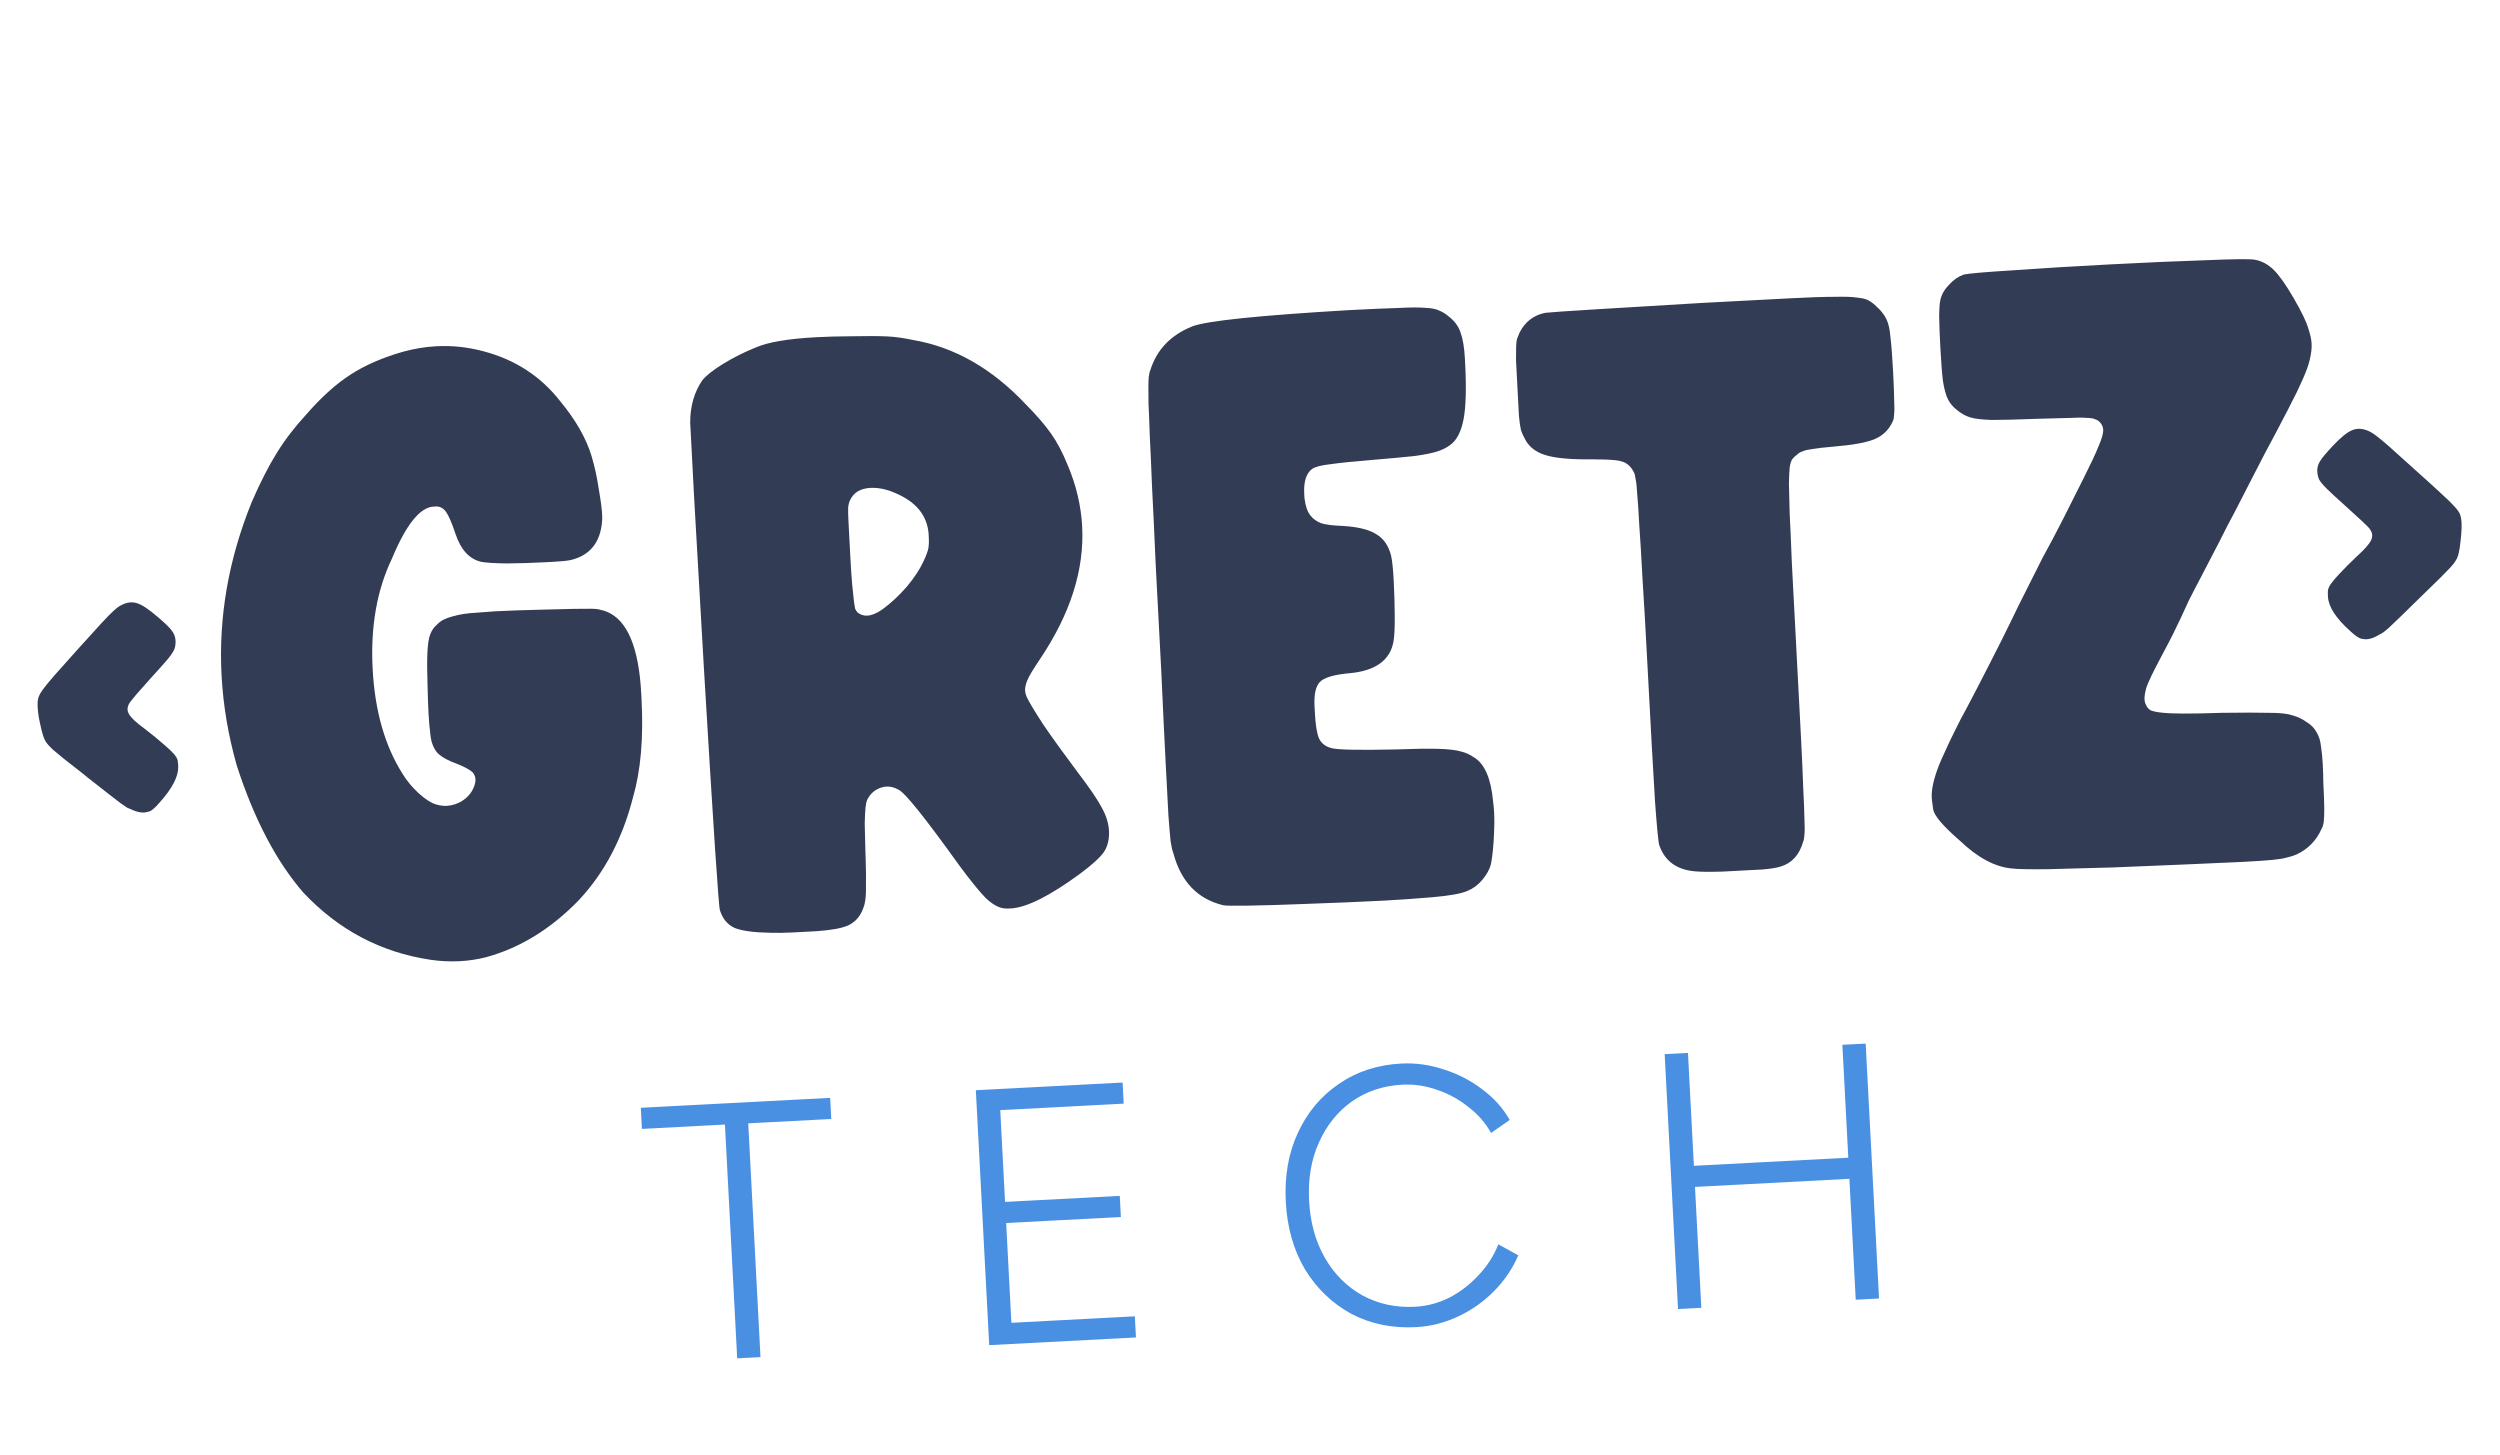
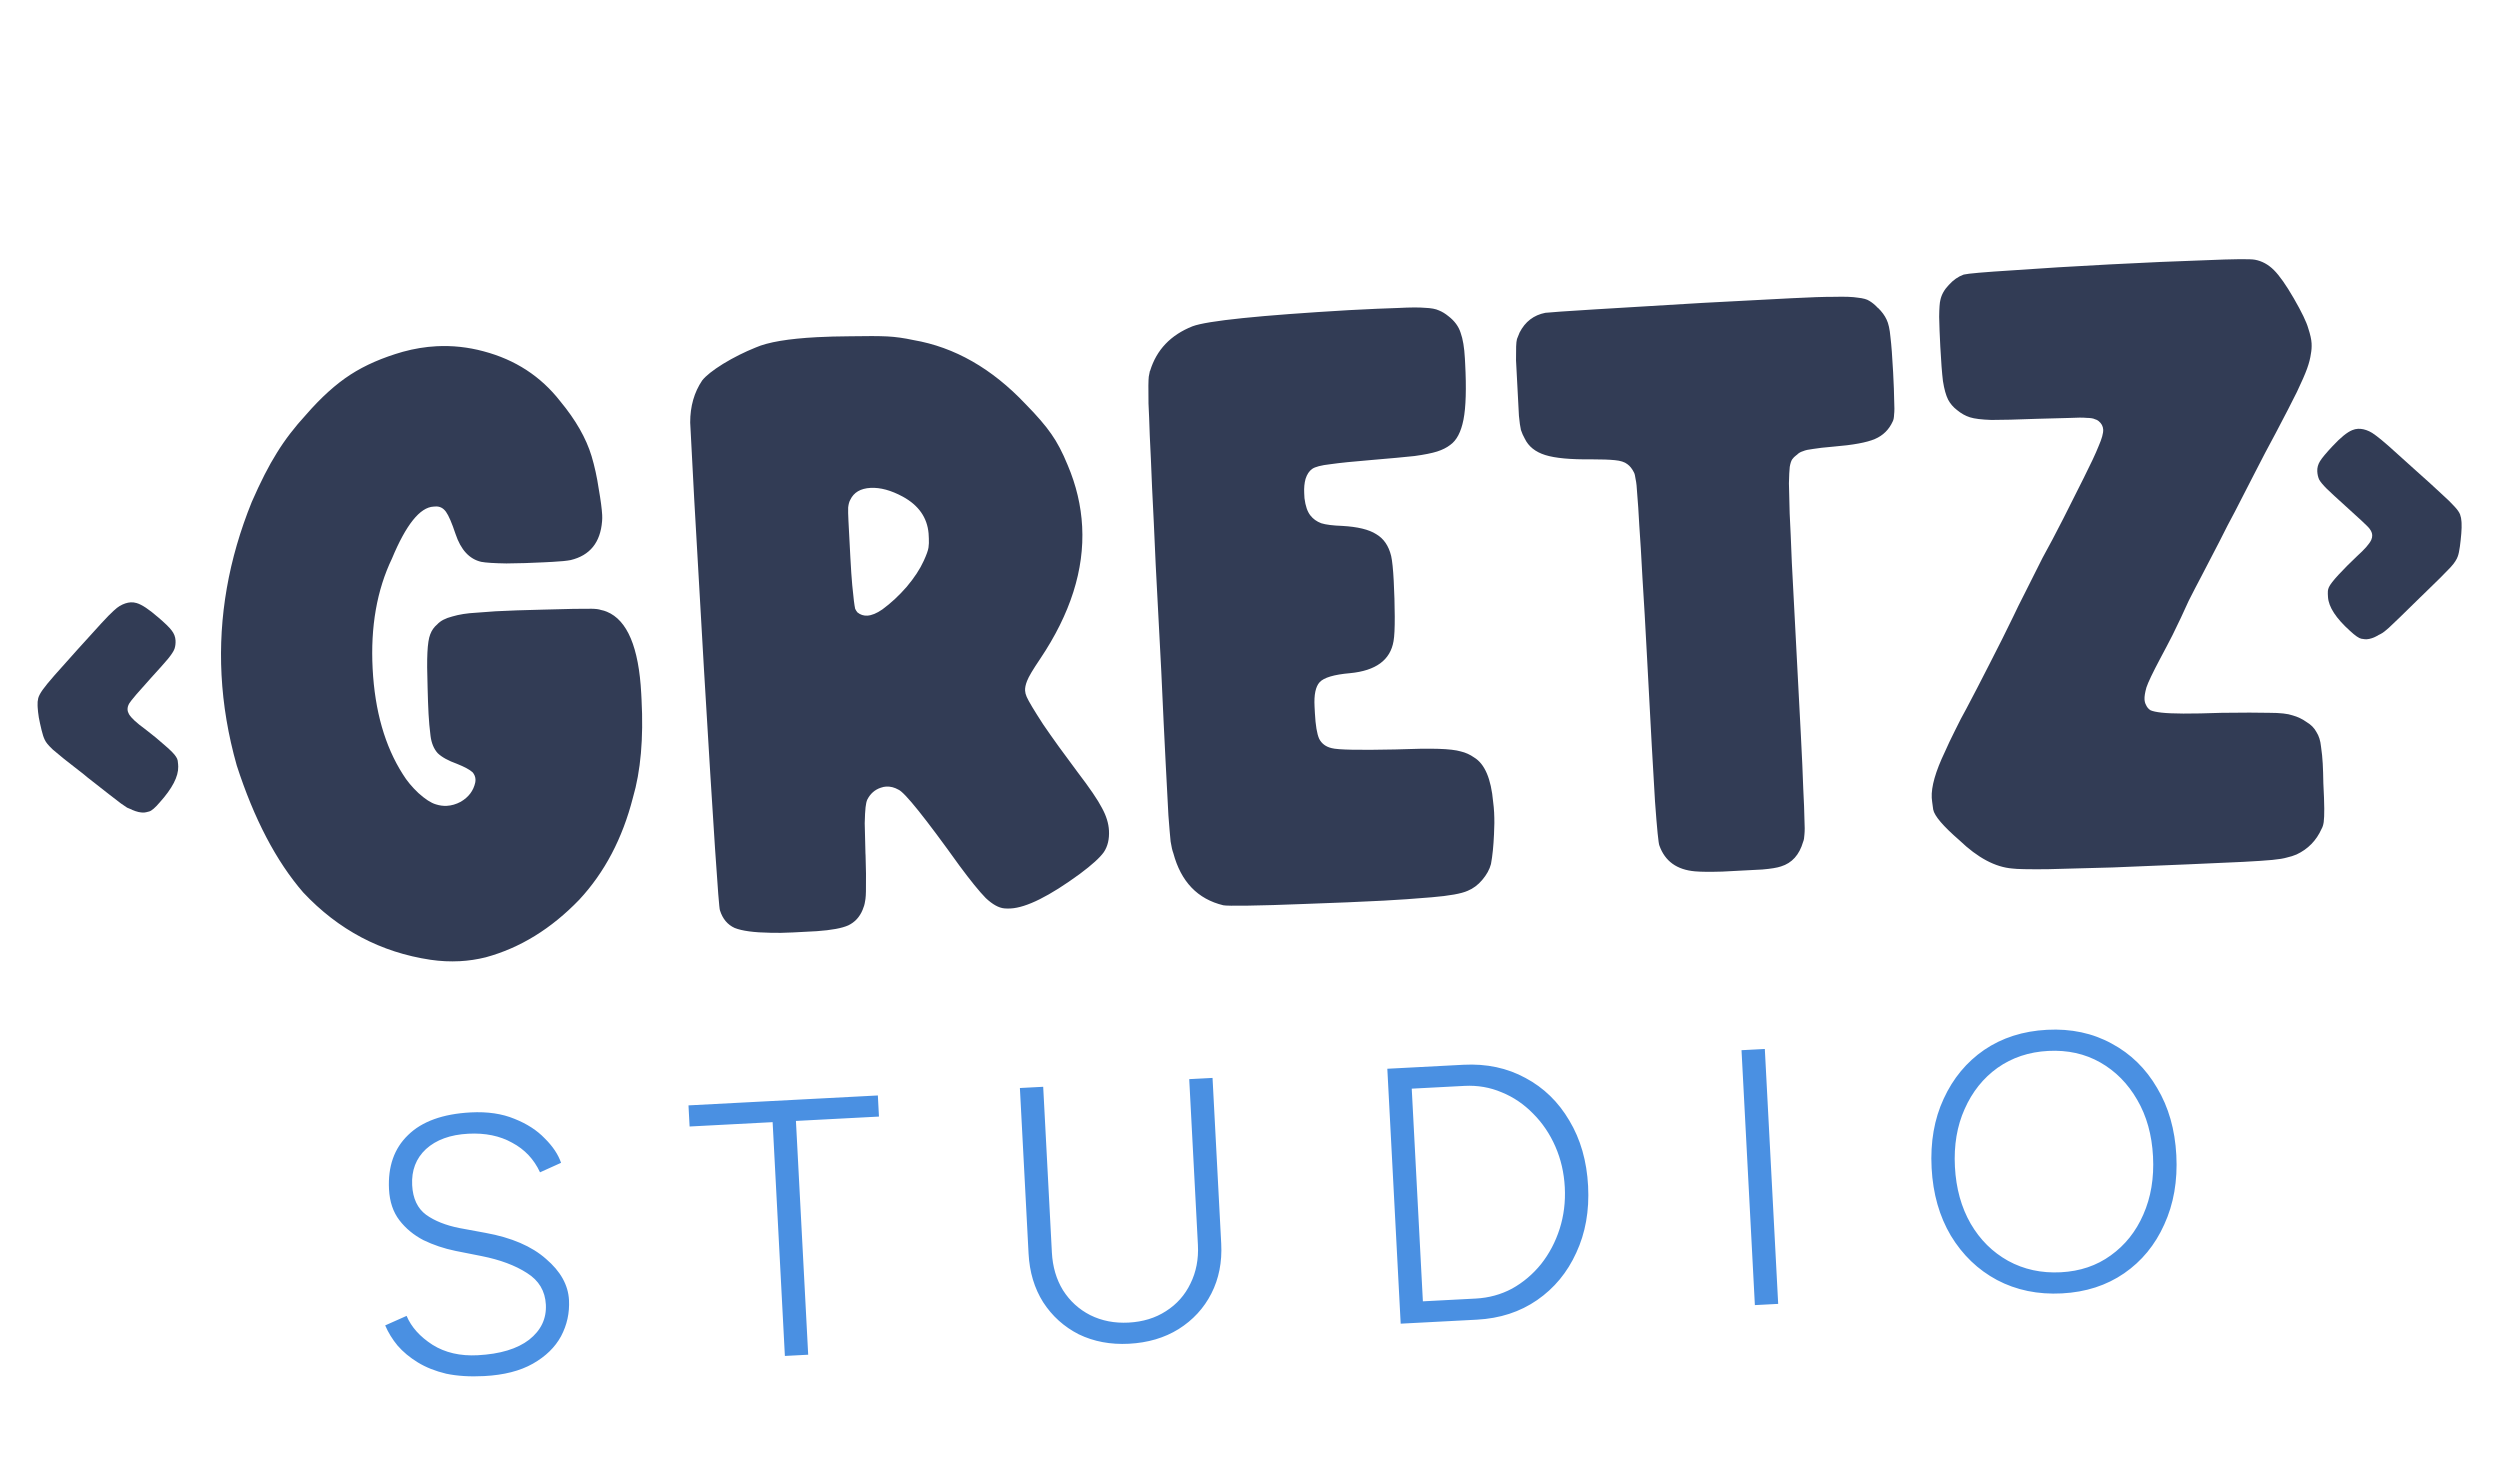
- <svg xmlns="http://www.w3.org/2000/svg" width="667" height="388" viewBox="0 0 667 388" fill="none">
-   <path d="M196.681 362.407L193.412 300.031L171.26 301.192L170.965 295.557L221.487 292.909L221.783 298.545L199.63 299.706L202.899 362.081L196.681 362.407ZM263.919 358.883L260.354 290.873L299.509 288.821L299.804 294.456L266.868 296.182L268.151 320.666L298.756 319.062L299.051 324.697L268.446 326.301L269.841 352.922L302.778 351.196L303.073 356.831L263.919 358.883ZM377.827 354.083C371.415 354.419 365.637 353.228 360.493 350.51C355.411 347.723 351.307 343.782 348.182 338.684C345.119 333.519 343.407 327.503 343.047 320.638C342.687 313.772 343.763 307.643 346.273 302.25C348.78 296.793 352.416 292.445 357.183 289.208C361.946 285.906 367.501 284.088 373.849 283.755C377.671 283.555 381.432 284.072 385.134 285.307C388.898 286.474 392.335 288.242 395.447 290.612C398.556 292.918 401.004 295.647 402.793 298.801L397.812 302.277C396.306 299.563 394.268 297.234 391.698 295.29C389.189 293.279 386.415 291.768 383.374 290.758C380.33 289.683 377.253 289.228 374.144 289.391C369.027 289.659 364.527 291.161 360.644 293.898C356.825 296.631 353.899 300.292 351.866 304.88C349.83 309.403 348.963 314.547 349.265 320.312C349.571 326.141 350.974 331.231 353.475 335.582C355.977 339.932 359.301 343.265 363.45 345.581C367.663 347.893 372.36 348.913 377.542 348.642C380.716 348.475 383.758 347.667 386.67 346.215C389.578 344.699 392.17 342.712 394.444 340.254C396.783 337.794 398.555 335.038 399.759 331.987L405.076 334.923C403.572 338.444 401.401 341.643 398.564 344.52C395.789 347.328 392.594 349.574 388.98 351.257C385.366 352.941 381.649 353.882 377.827 354.083ZM495.109 346.767L491.544 278.756L497.762 278.431L501.327 346.441L495.109 346.767ZM447.695 349.252L444.131 281.241L450.349 280.915L453.914 348.926L447.695 349.252ZM452.223 316.67L451.928 311.034L493.123 308.875L493.418 314.511L452.223 316.67Z" fill="#4A90E2" />
+ <svg xmlns="http://www.w3.org/2000/svg" width="667" height="392" viewBox="0 0 667 392" fill="none">
+   <path d="M129.196 367.138C125.374 367.338 121.986 367.126 119.03 366.502C116.136 365.809 113.616 364.804 111.468 363.488C109.321 362.172 107.521 360.675 106.069 358.997C104.682 357.316 103.581 355.523 102.767 353.617L108.48 351.077C109.74 354.064 112.051 356.638 115.412 358.8C118.769 360.897 122.78 361.824 127.443 361.579C133.402 361.267 137.974 359.891 141.159 357.451C144.34 354.946 145.832 351.815 145.635 348.058C145.445 344.431 143.772 341.628 140.615 339.65C137.456 337.608 133.415 336.098 128.492 335.122L121.502 333.735C118.482 333.114 115.639 332.158 112.974 330.869C110.37 329.512 108.231 327.74 106.557 325.555C104.884 323.369 103.961 320.625 103.788 317.321C103.469 311.233 105.164 306.403 108.874 302.831C112.58 299.194 118.158 297.181 125.607 296.79C130.076 296.556 133.971 297.131 137.291 298.516C140.607 299.836 143.297 301.579 145.359 303.744C147.482 305.841 148.927 308.006 149.693 310.239L144.078 312.774C142.467 309.287 139.99 306.656 136.65 304.882C133.371 303.041 129.464 302.239 124.93 302.477C120.137 302.728 116.377 304.094 113.649 306.575C110.986 309.053 109.758 312.267 109.965 316.218C110.152 319.781 111.394 322.411 113.691 324.109C115.985 325.743 118.937 326.92 122.547 327.64L129.532 328.93C136.482 330.189 141.865 332.505 145.679 335.878C149.554 339.182 151.597 342.842 151.807 346.858C151.987 350.291 151.279 353.51 149.683 356.517C148.084 359.458 145.581 361.895 142.175 363.827C138.769 365.76 134.443 366.863 129.196 367.138ZM209.406 361.765L206.137 299.39L183.985 300.551L183.689 294.916L234.212 292.268L234.507 297.903L212.355 299.064L215.624 361.439L209.406 361.765ZM301.208 358.513C296.286 358.771 291.825 357.933 287.827 355.999C283.89 353.997 280.72 351.143 278.318 347.437C275.98 343.728 274.682 339.411 274.424 334.489L272.107 290.282L278.325 289.956L280.642 334.163C280.842 337.984 281.83 341.343 283.606 344.237C285.446 347.128 287.867 349.34 290.87 350.871C293.938 352.399 297.351 353.064 301.107 352.868C304.929 352.667 308.253 351.649 311.079 349.812C313.971 347.972 316.148 345.519 317.611 342.455C319.139 339.387 319.803 335.943 319.602 332.121L317.286 287.914L323.504 287.588L325.821 331.795C326.079 336.718 325.207 341.148 323.205 345.085C321.203 349.022 318.284 352.195 314.448 354.604C310.674 356.945 306.261 358.248 301.208 358.513ZM373.702 353.155L370.138 285.144L390.444 284.08C396.598 283.757 402.115 284.93 406.996 287.597C411.874 290.199 415.774 293.989 418.698 298.967C421.687 303.941 423.356 309.764 423.706 316.436C424.052 323.042 422.999 328.975 420.547 334.235C418.159 339.491 414.678 343.701 410.102 346.863C405.526 350.026 400.162 351.768 394.008 352.091L373.702 353.155ZM379.625 347.194L393.713 346.456C397.211 346.272 400.445 345.388 403.414 343.804C406.38 342.154 408.961 339.973 411.157 337.26C413.35 334.482 415.004 331.343 416.12 327.842C417.235 324.341 417.691 320.648 417.487 316.761C417.284 312.875 416.444 309.249 414.969 305.884C413.494 302.519 411.522 299.603 409.055 297.134C406.584 294.6 403.789 292.701 400.67 291.436C397.547 290.105 394.237 289.532 390.74 289.715L376.652 290.453L379.625 347.194ZM468.2 348.202L464.636 280.192L470.854 279.866L474.418 347.877L468.2 348.202ZM550.134 345.078C543.721 345.414 537.943 344.223 532.8 341.505C527.721 338.783 523.617 334.841 520.489 329.679C517.425 324.514 515.714 318.498 515.354 311.632C514.991 304.702 516.064 298.54 518.574 293.148C521.081 287.691 524.685 283.345 529.387 280.111C534.154 276.873 539.743 275.086 546.156 274.75C552.568 274.414 558.315 275.639 563.398 278.426C568.477 281.147 572.515 285.092 575.514 290.261C578.574 295.362 580.284 301.345 580.644 308.211C581.004 315.077 579.93 321.238 577.424 326.695C574.981 332.149 571.41 336.493 566.708 339.727C562.006 342.962 556.481 344.745 550.134 345.078ZM549.838 339.442C554.955 339.174 559.391 337.675 563.145 334.946C566.963 332.212 569.859 328.586 571.83 324.066C573.863 319.478 574.728 314.301 574.426 308.537C574.124 302.772 572.724 297.747 570.226 293.461C567.725 289.111 564.432 285.776 560.349 283.457C556.265 281.138 551.633 280.114 546.451 280.386C541.334 280.654 536.834 282.156 532.95 284.893C529.132 287.626 526.206 291.286 524.173 295.875C522.137 300.398 521.27 305.542 521.572 311.307C521.874 317.071 523.276 322.129 525.777 326.479C528.275 330.765 531.598 334.066 535.746 336.381C539.959 338.694 544.657 339.714 549.838 339.442Z" fill="#4A90E2" />
  <path d="M114.872 256.072C101.599 254.089 90.273 248.098 80.895 238.099C73.688 229.772 67.776 218.475 63.16 204.208C60.877 196.143 59.526 188.104 59.106 180.091C58.293 164.583 60.983 149.189 67.176 133.91C69.501 128.58 71.728 124.222 73.857 120.837C75.982 117.377 78.594 113.967 81.691 110.605C85.691 106.006 89.634 102.451 93.52 99.941C97.407 97.43 102.062 95.401 107.487 93.852C110.494 93.025 113.482 92.533 116.449 92.377C120.679 92.156 124.869 92.606 129.02 93.728C137.47 95.963 144.288 100.405 149.472 107.053C153.603 112.044 156.388 116.921 157.828 121.681C158.64 124.392 159.276 127.297 159.736 130.398C160.266 133.421 160.574 135.748 160.66 137.381C160.691 137.974 160.683 138.533 160.636 139.056C160.189 144.734 157.394 148.192 152.251 149.428C151.22 149.631 149.629 149.789 147.477 149.902L145.14 150.024C141.801 150.199 138.458 150.3 135.111 150.327C131.835 150.275 129.595 150.132 128.392 149.898C125.229 149.17 122.941 146.686 121.529 142.445C120.557 139.52 119.71 137.555 118.988 136.551C118.266 135.548 117.348 135.075 116.235 135.133L115.678 135.162C112.043 135.353 108.341 139.974 104.575 149.025C100.551 157.421 98.832 167.22 99.419 178.424C100.01 189.703 102.697 199.085 107.479 206.573C108.537 208.303 109.927 209.978 111.649 211.599C113.445 213.217 114.985 214.215 116.27 214.594C117.254 214.914 118.228 215.049 119.193 214.999C120.454 214.933 121.7 214.57 122.93 213.91C125.024 212.684 126.311 210.98 126.792 208.797C126.85 208.496 126.872 208.198 126.856 207.901C126.821 207.233 126.566 206.614 126.089 206.044C125.309 205.341 123.93 204.594 121.954 203.805C119.604 202.961 117.88 202.01 116.783 200.951C115.756 199.815 115.118 198.286 114.868 196.364C114.615 194.369 114.437 192.406 114.336 190.477C114.231 188.474 114.148 186.172 114.086 183.571C113.942 179.412 113.926 176.25 114.035 174.087C114.141 171.849 114.392 170.236 114.786 169.249C115.177 168.186 115.8 167.298 116.656 166.584C117.499 165.647 118.839 164.944 120.674 164.476C122.506 163.933 124.609 163.6 126.983 163.476C129.354 163.277 131.096 163.148 132.209 163.09C135.622 162.911 139.855 162.764 144.908 162.648C148.325 162.543 151.038 162.475 153.045 162.445C155.126 162.41 156.725 162.4 157.842 162.416C158.959 162.432 159.783 162.538 160.314 162.733C160.916 162.85 161.445 163.009 161.902 163.208C167.376 165.451 170.436 172.731 171.082 185.048L171.163 186.606C171.708 196.994 170.938 205.739 168.855 212.842C166.076 223.702 161.306 232.769 154.545 240.043C147.065 247.801 138.74 252.924 129.57 255.414C127.293 255.979 125.004 256.323 122.704 256.443C120.107 256.579 117.497 256.456 114.872 256.072ZM205.564 248.864C201.171 248.797 197.986 248.368 196.01 247.579C194.105 246.712 192.795 245.144 192.081 242.874C191.753 242.296 190.33 220.831 187.813 178.479C186.817 160.898 185.95 145.765 185.211 133.081C184.546 120.393 184.19 113.604 184.143 112.713C184.14 108.398 185.209 104.659 187.35 101.496C188.326 100.255 190.184 98.781 192.922 97.075C195.734 95.365 198.634 93.911 201.621 92.713C204.894 91.276 210.352 90.358 217.994 89.957C220.665 89.817 223.6 89.738 226.799 89.719C231.258 89.634 234.57 89.647 236.733 89.757C238.897 89.867 241.22 90.191 243.704 90.731C254.665 92.612 264.636 98.302 273.616 107.801C276.681 110.914 278.978 113.584 280.508 115.81C282.035 117.962 283.481 120.714 284.847 124.065C287.138 129.45 288.43 134.926 288.721 140.491C289.324 151.992 285.588 163.757 277.513 175.787C275.58 178.641 274.418 180.599 274.027 181.662C273.632 182.649 273.454 183.514 273.493 184.256C273.52 184.776 273.661 185.326 273.915 185.908C274.422 187.072 275.89 189.525 278.318 193.267C280.816 196.93 283.865 201.16 287.465 205.957C290.74 210.249 292.917 213.446 293.994 215.547C295.146 217.645 295.772 219.658 295.873 221.587C295.994 223.887 295.536 225.809 294.501 227.351C293.462 228.819 291.331 230.753 288.109 233.154C280.012 239.085 273.849 242.16 269.62 242.382C269.026 242.413 268.468 242.405 267.945 242.358C266.449 242.214 264.801 241.295 263.001 239.604C261.272 237.835 258.925 234.944 255.962 230.933C246.811 218.169 241.398 211.421 239.723 210.691C238.649 210.077 237.556 209.8 236.443 209.858C235.998 209.882 235.519 209.981 235.008 210.157C233.399 210.687 232.19 211.755 231.381 213.36C231.182 213.817 231.031 214.494 230.93 215.393C230.828 216.291 230.753 217.708 230.706 219.645C230.729 221.504 230.795 224.179 230.903 227.671L230.933 228.227C231.053 231.941 231.087 234.729 231.036 236.592C231.055 238.377 230.975 239.683 230.795 240.511C230.686 241.26 230.465 242.016 230.133 242.778C229.339 244.679 228.072 246.048 226.33 246.883C224.658 247.64 221.858 248.159 217.93 248.439L211.586 248.772C209.285 248.892 207.278 248.923 205.564 248.864ZM235.417 162.592C237.709 160.909 239.873 158.898 241.908 156.56C243.94 154.147 245.455 151.835 246.456 149.625C247.19 148.024 247.612 146.849 247.722 146.099C247.831 145.349 247.863 144.529 247.816 143.639L247.746 142.303C247.376 138.082 245.084 134.816 240.871 132.508C237.732 130.812 234.864 130.032 232.267 130.168C229.595 130.308 227.791 131.37 226.853 133.354C226.58 133.815 226.392 134.494 226.29 135.392C226.259 136.212 226.284 137.401 226.366 138.96C226.444 140.444 226.523 141.965 226.605 143.523L226.879 148.754C227.039 151.796 227.204 154.243 227.375 156.094C227.547 157.945 227.695 159.351 227.82 160.311C227.944 161.272 228.056 161.973 228.153 162.414C228.321 162.778 228.524 163.102 228.762 163.387C229.539 164.016 230.41 164.305 231.374 164.254C232.562 164.192 233.909 163.638 235.417 162.592ZM347.903 241.181C341.963 241.418 337.023 241.565 333.083 241.623C329.143 241.681 326.909 241.649 326.382 241.528C319.525 239.878 315.078 235.238 313.041 227.607C312.783 226.951 312.543 225.922 312.321 224.52C312.169 223.04 311.972 220.706 311.731 217.519C311.56 214.255 311.313 209.543 310.99 203.385C310.671 197.3 310.285 189.211 309.83 179.116C309.254 168.134 308.757 158.637 308.337 150.623C307.987 142.531 307.666 135.703 307.375 130.138C307.153 124.495 306.948 119.856 306.757 116.22C306.641 112.58 306.528 109.722 306.419 107.644C306.381 105.489 306.371 103.889 306.391 102.847C306.407 101.73 306.44 100.947 306.491 100.498C306.612 99.971 306.7 99.52 306.755 99.145C306.751 99.07 306.784 98.994 306.855 98.916C308.57 93.321 312.343 89.365 318.174 87.051C322.115 85.58 336.028 84.144 359.912 82.743C365.477 82.451 369.857 82.259 373.051 82.166C376.242 81.999 378.622 81.986 380.192 82.127C381.832 82.19 383.072 82.422 383.911 82.825C384.747 83.153 385.592 83.667 386.447 84.366C388.075 85.62 389.157 87.088 389.691 88.772C390.3 90.451 390.681 92.737 390.832 95.631L390.902 96.967C391.252 103.645 391.105 108.637 390.459 111.945C389.814 115.253 388.631 117.51 386.908 118.716C385.979 119.434 384.819 120.016 383.428 120.461C382.038 120.906 380.013 121.309 377.354 121.672C374.69 121.96 370.951 122.305 366.136 122.706C361.098 123.119 357.361 123.501 354.924 123.852C352.483 124.129 350.868 124.548 350.079 125.11C349.29 125.672 348.704 126.559 348.321 127.769C348.008 128.902 347.889 130.173 347.963 131.582L348.033 132.918C348.29 134.988 348.817 136.523 349.613 137.523C350.332 138.452 351.298 139.146 352.513 139.603C353.723 139.986 355.596 140.222 358.13 140.313C362.234 140.544 365.249 141.279 367.174 142.517C369.169 143.678 370.498 145.617 371.162 148.335C371.454 149.659 371.682 151.879 371.846 154.995C372.013 158.186 372.104 161.343 372.119 164.467C372.134 167.592 372.026 169.792 371.795 171.069C370.943 176.099 367.074 178.943 360.189 179.601C355.893 179.975 353.183 180.787 352.058 182.036C351.003 183.208 350.558 185.351 350.721 188.468L350.814 190.249C350.985 193.513 351.366 195.8 351.955 197.108C352.619 198.413 353.741 199.247 355.323 199.61C356.908 200.048 362.531 200.163 372.193 199.954C377.317 199.76 381.183 199.706 383.791 199.792C386.474 199.875 388.458 200.106 389.743 200.485C391.023 200.79 392.205 201.323 393.286 202.085C396.129 203.796 397.825 207.762 398.374 213.983C398.495 214.87 398.581 215.795 398.631 216.76C398.728 218.615 398.718 220.55 398.601 222.565C398.467 225.697 398.197 228.352 397.79 230.531C397.419 231.964 396.638 233.382 395.446 234.783C394.325 236.107 393.036 237.067 391.58 237.665C389.908 238.422 386.702 238.999 381.961 239.396C377.294 239.79 373.031 240.087 369.173 240.29C363.385 240.593 356.296 240.89 347.903 241.181ZM452.244 232.476C447.386 232.061 444.215 229.772 442.732 225.609C442.482 225.101 442.091 221.178 441.557 213.84C441.098 206.499 440.394 193.775 439.445 175.671C438.998 167.138 438.586 159.98 438.208 154.196C437.905 148.408 437.623 143.736 437.362 140.178C437.175 136.617 436.995 133.873 436.819 131.948C436.718 130.019 436.572 128.65 436.381 127.842C436.26 126.955 436.118 126.367 435.954 126.078C435.454 125.063 434.857 124.313 434.162 123.828C433.463 123.27 432.365 122.918 430.87 122.773C429.448 122.625 427.324 122.55 424.497 122.549C418.994 122.614 414.919 122.233 412.272 121.404C409.624 120.576 407.799 119.109 406.796 117.004C406.386 116.281 406.048 115.518 405.783 114.713C405.592 113.905 405.414 112.649 405.251 110.947C405.157 109.166 405.017 106.495 404.831 102.933C404.679 100.039 404.56 97.776 404.475 96.144C404.463 94.508 404.473 93.279 404.505 92.459C404.532 91.565 404.609 90.891 404.734 90.439C404.929 89.907 405.16 89.337 405.425 88.728C406.91 85.823 409.199 84.066 412.292 83.458C413.327 83.329 417.775 83.022 425.636 82.535C433.571 82.045 443.102 81.471 454.228 80.814L459.682 80.528C467.176 80.135 473.297 79.814 478.046 79.565C482.869 79.312 486.657 79.188 489.41 79.193C492.234 79.119 494.321 79.196 495.672 79.423C497.094 79.572 498.113 79.853 498.73 80.267C499.421 80.677 500.081 81.201 500.709 81.837C500.791 81.982 500.908 82.087 501.061 82.154C502.08 83.142 502.841 84.181 503.345 85.271C503.844 86.286 504.186 87.831 504.369 89.904C504.626 91.974 504.865 95.124 505.087 99.353C505.258 102.618 505.351 105.105 505.366 106.816C505.456 108.522 505.448 109.788 505.342 110.612C505.311 111.432 505.194 112.033 504.99 112.416C503.99 114.626 502.398 116.197 500.215 117.13C498.032 118.063 494.347 118.74 489.161 119.16C486.791 119.359 484.979 119.566 483.725 119.78C482.542 119.917 481.659 120.112 481.077 120.365C480.491 120.545 480.021 120.793 479.665 121.109C479.525 121.265 479.382 121.384 479.238 121.466C478.808 121.786 478.454 122.14 478.177 122.526C477.9 122.913 477.675 123.594 477.503 124.57C477.401 125.469 477.329 126.923 477.285 128.934C477.312 130.867 477.378 133.542 477.483 136.96C477.662 140.373 477.854 144.752 478.06 150.099C478.336 155.367 478.674 161.822 479.075 169.465L479.29 173.583C479.761 182.561 480.152 190.018 480.463 195.954C480.774 201.89 480.988 206.677 481.104 210.317C481.291 213.879 481.397 216.626 481.424 218.559C481.522 220.414 481.519 221.791 481.418 222.689C481.386 223.509 481.271 224.147 481.071 224.604C480.063 228.08 478.094 230.266 475.165 231.164C474.142 231.515 472.482 231.788 470.186 231.983C467.886 232.103 465.957 232.204 464.399 232.286L459.501 232.542C456.233 232.639 453.814 232.617 452.244 232.476ZM563.682 231.435C557.07 231.633 551.238 231.79 546.185 231.906C541.128 231.948 538.037 231.886 536.912 231.722C532.355 231.366 527.648 228.859 522.791 224.203C518.425 220.414 516.087 217.672 515.775 215.978C515.537 214.279 515.408 213.244 515.389 212.873C515.233 209.905 516.396 205.826 518.877 200.637C519.608 198.962 520.512 197.054 521.59 194.914C522.665 192.7 523.679 190.75 524.632 189.063C526.46 185.619 528.521 181.642 530.814 177.132C533.178 172.544 535.3 168.304 537.179 164.411C537.847 162.962 538.923 160.785 540.408 157.88C541.889 154.901 543.405 151.882 544.956 148.825C546.655 145.76 548.517 142.24 550.54 138.265C552.56 134.215 554.346 130.662 555.897 127.605C557.784 123.86 559.122 121 559.911 119.024C560.775 117.044 561.181 115.572 561.131 114.607C561.084 113.717 560.672 112.957 559.895 112.328C559.661 112.118 559.317 111.95 558.864 111.824C558.482 111.621 557.769 111.51 556.726 111.49C555.754 111.392 554.229 111.398 552.151 111.507C550.07 111.541 547.172 111.619 543.458 111.739C538.038 111.949 533.988 112.049 531.309 112.041C528.701 111.954 526.791 111.72 525.581 111.337C524.37 110.954 523.22 110.307 522.131 109.397C521.123 108.631 520.331 107.706 519.753 106.62C519.172 105.46 518.713 103.81 518.378 101.67C518.117 99.526 517.881 96.45 517.671 92.444C517.515 89.476 517.415 86.84 517.368 84.536C517.396 82.228 517.504 80.734 517.691 80.055C517.988 78.625 518.737 77.284 519.936 76.031C521.131 74.703 522.459 73.778 523.92 73.255C525.095 72.97 529.428 72.594 536.918 72.127C544.479 71.582 553.082 71.057 562.728 70.552C572.374 70.046 580.948 69.671 588.45 69.427C596.022 69.104 600.409 69.06 601.612 69.295C603.49 69.643 605.175 70.559 606.667 72.043C608.158 73.528 609.927 76.039 611.972 79.578C614.1 83.261 615.394 85.946 615.854 87.633C616.385 89.242 616.677 90.566 616.732 91.605C616.782 92.569 616.72 93.503 616.544 94.405C616.383 95.603 616.043 96.923 615.524 98.364C615.004 99.805 614.107 101.861 612.834 104.532C611.556 107.129 609.665 110.799 607.161 115.543C605.328 118.913 603.4 122.585 601.377 126.56C599.349 130.461 597.661 133.749 596.313 136.424C595.024 138.798 593.639 141.474 592.158 144.454C590.334 147.972 588.746 151.031 587.394 153.632C586.175 155.928 585.026 158.146 583.948 160.285C582.944 162.421 582.243 163.946 581.844 164.86C581.375 165.852 580.637 167.378 579.629 169.44C578.617 171.428 577.535 173.493 576.382 175.637C574.351 179.464 573.11 182.058 572.661 183.421C572.286 184.78 572.118 185.83 572.156 186.572C572.188 187.166 572.326 187.68 572.572 188.113C572.826 188.695 573.222 189.158 573.761 189.502C574.37 189.767 575.348 189.977 576.695 190.129C578.043 190.282 579.982 190.366 582.512 190.382C585.117 190.395 588.536 190.327 592.769 190.18C598.42 190.107 602.661 190.108 605.492 190.182C608.32 190.183 610.378 190.41 611.666 190.863C613.025 191.239 614.284 191.842 615.444 192.674C616.596 193.358 617.461 194.243 618.038 195.328C618.686 196.336 619.088 197.617 619.244 199.171C619.474 200.722 619.628 202.239 619.706 203.723C619.784 205.207 619.838 206.953 619.869 208.96C620.02 211.854 620.102 214.119 620.113 215.755C620.121 217.317 620.072 218.51 619.966 219.334C619.857 220.084 619.665 220.689 619.392 221.15C617.993 224.273 615.768 226.548 612.718 227.972C611.917 228.312 611.076 228.579 610.193 228.774C609.314 229.044 607.987 229.262 606.21 229.43C604.433 229.597 601.838 229.77 598.425 229.949C595.308 230.113 590.409 230.332 583.727 230.608C577.046 230.884 570.364 231.159 563.682 231.435Z" fill="#323C55" />
  <path d="M35.271 216.076C35.234 216.078 35.215 216.06 35.213 216.024C34.764 215.864 34.333 215.685 33.919 215.486C33.539 215.249 32.987 214.874 32.263 214.361C31.537 213.812 30.466 212.987 29.05 211.887C27.671 210.784 25.738 209.271 23.251 207.345C22.981 207.103 22.693 206.861 22.387 206.62C20.204 204.899 18.443 203.523 17.105 202.492C15.8 201.422 14.803 200.593 14.111 200.006C13.454 199.379 12.969 198.872 12.655 198.485C12.341 198.098 12.101 197.725 11.936 197.367C11.649 196.794 11.365 195.928 11.084 194.768C10.803 193.608 10.561 192.501 10.359 191.447C10.192 190.355 10.09 189.461 10.053 188.765L10.027 188.271C9.989 187.539 10.046 186.875 10.198 186.28C10.351 185.685 10.752 184.93 11.401 184.015C12.05 183.1 13.103 181.815 14.558 180.16C16.047 178.467 18.093 176.176 20.695 173.286C23.505 170.166 25.639 167.815 27.098 166.233C28.556 164.652 29.619 163.568 30.286 162.983C30.951 162.36 31.497 161.928 31.925 161.685C32.958 161.081 33.95 160.753 34.902 160.703C35.414 160.676 35.932 160.741 36.454 160.897C37.833 161.302 39.715 162.543 42.1 164.621C43.982 166.211 45.22 167.412 45.813 168.226C46.443 169.037 46.783 169.918 46.833 170.87C46.875 171.675 46.785 172.414 46.563 173.087C46.34 173.722 45.762 174.615 44.831 175.765C43.899 176.879 42.443 178.515 40.464 180.674C38.903 182.408 37.551 183.929 36.408 185.237C35.302 186.543 34.665 187.347 34.497 187.65C34.16 188.218 34.005 188.777 34.034 189.326C34.055 189.728 34.187 190.144 34.43 190.571C35.033 191.568 36.441 192.87 38.654 194.48C40.681 196.025 42.465 197.492 44.006 198.879C45.581 200.228 46.57 201.241 46.973 201.917C47.212 202.272 47.358 202.613 47.412 202.941C47.464 203.232 47.499 203.56 47.519 203.926L47.55 204.53C47.615 207.17 45.965 210.358 42.6 214.095C41.39 215.517 40.459 216.318 39.808 216.499C39.157 216.68 38.703 216.777 38.447 216.79C37.532 216.838 36.473 216.6 35.271 216.076Z" fill="#323C55" />
  <path d="M634.474 169.517C633.333 170.164 632.305 170.512 631.39 170.56C631.133 170.573 630.672 170.524 630.005 170.412C629.375 170.298 628.366 169.599 626.977 168.313C623.24 164.949 621.284 161.949 621.11 159.316L621.064 158.437C621.05 158.181 621.055 157.923 621.078 157.665C621.099 157.371 621.192 157.035 621.356 156.66C621.685 155.945 622.545 154.835 623.934 153.331C625.359 151.788 626.998 150.142 628.851 148.393C630.884 146.561 632.149 145.118 632.644 144.065C632.841 143.614 632.928 143.187 632.907 142.784C632.879 142.235 632.667 141.696 632.272 141.166C632.11 140.881 631.393 140.147 630.119 138.966C628.846 137.785 627.343 136.414 625.609 134.853C623.452 132.91 621.851 131.434 620.807 130.424C619.761 129.378 619.075 128.551 618.75 127.944C618.459 127.299 618.292 126.573 618.25 125.768C618.2 124.816 618.446 123.904 618.988 123.031C619.529 122.158 620.635 120.834 622.303 119.058C624.458 116.743 626.218 115.311 627.584 114.762C628.087 114.552 628.595 114.434 629.108 114.407C630.059 114.357 631.062 114.58 632.116 115.075C632.567 115.272 633.155 115.644 633.881 116.194C634.606 116.706 635.776 117.673 637.392 119.093C639.008 120.514 641.358 122.63 644.442 125.441C647.368 128.041 649.642 130.106 651.264 131.636C652.921 133.128 654.12 134.294 654.861 135.137C655.64 135.977 656.136 136.685 656.349 137.261C656.563 137.837 656.689 138.491 656.728 139.223L656.748 139.608C656.784 140.303 656.759 141.222 656.672 142.365C656.583 143.471 656.459 144.615 656.301 145.798C656.143 146.981 655.951 147.872 655.726 148.471C655.598 148.845 655.399 149.241 655.127 149.659C654.892 150.075 654.462 150.63 653.838 151.323C653.211 151.98 652.306 152.909 651.12 154.109C649.933 155.272 648.345 156.824 646.354 158.763C646.074 159.035 645.812 159.287 645.568 159.52C643.334 161.73 641.571 163.456 640.278 164.698C638.985 165.94 638.006 166.873 637.341 167.495C636.674 168.081 636.146 168.512 635.757 168.789C635.402 169.028 634.992 169.252 634.526 169.46C634.527 169.496 634.51 169.515 634.474 169.517Z" fill="#323C55" />
</svg>
